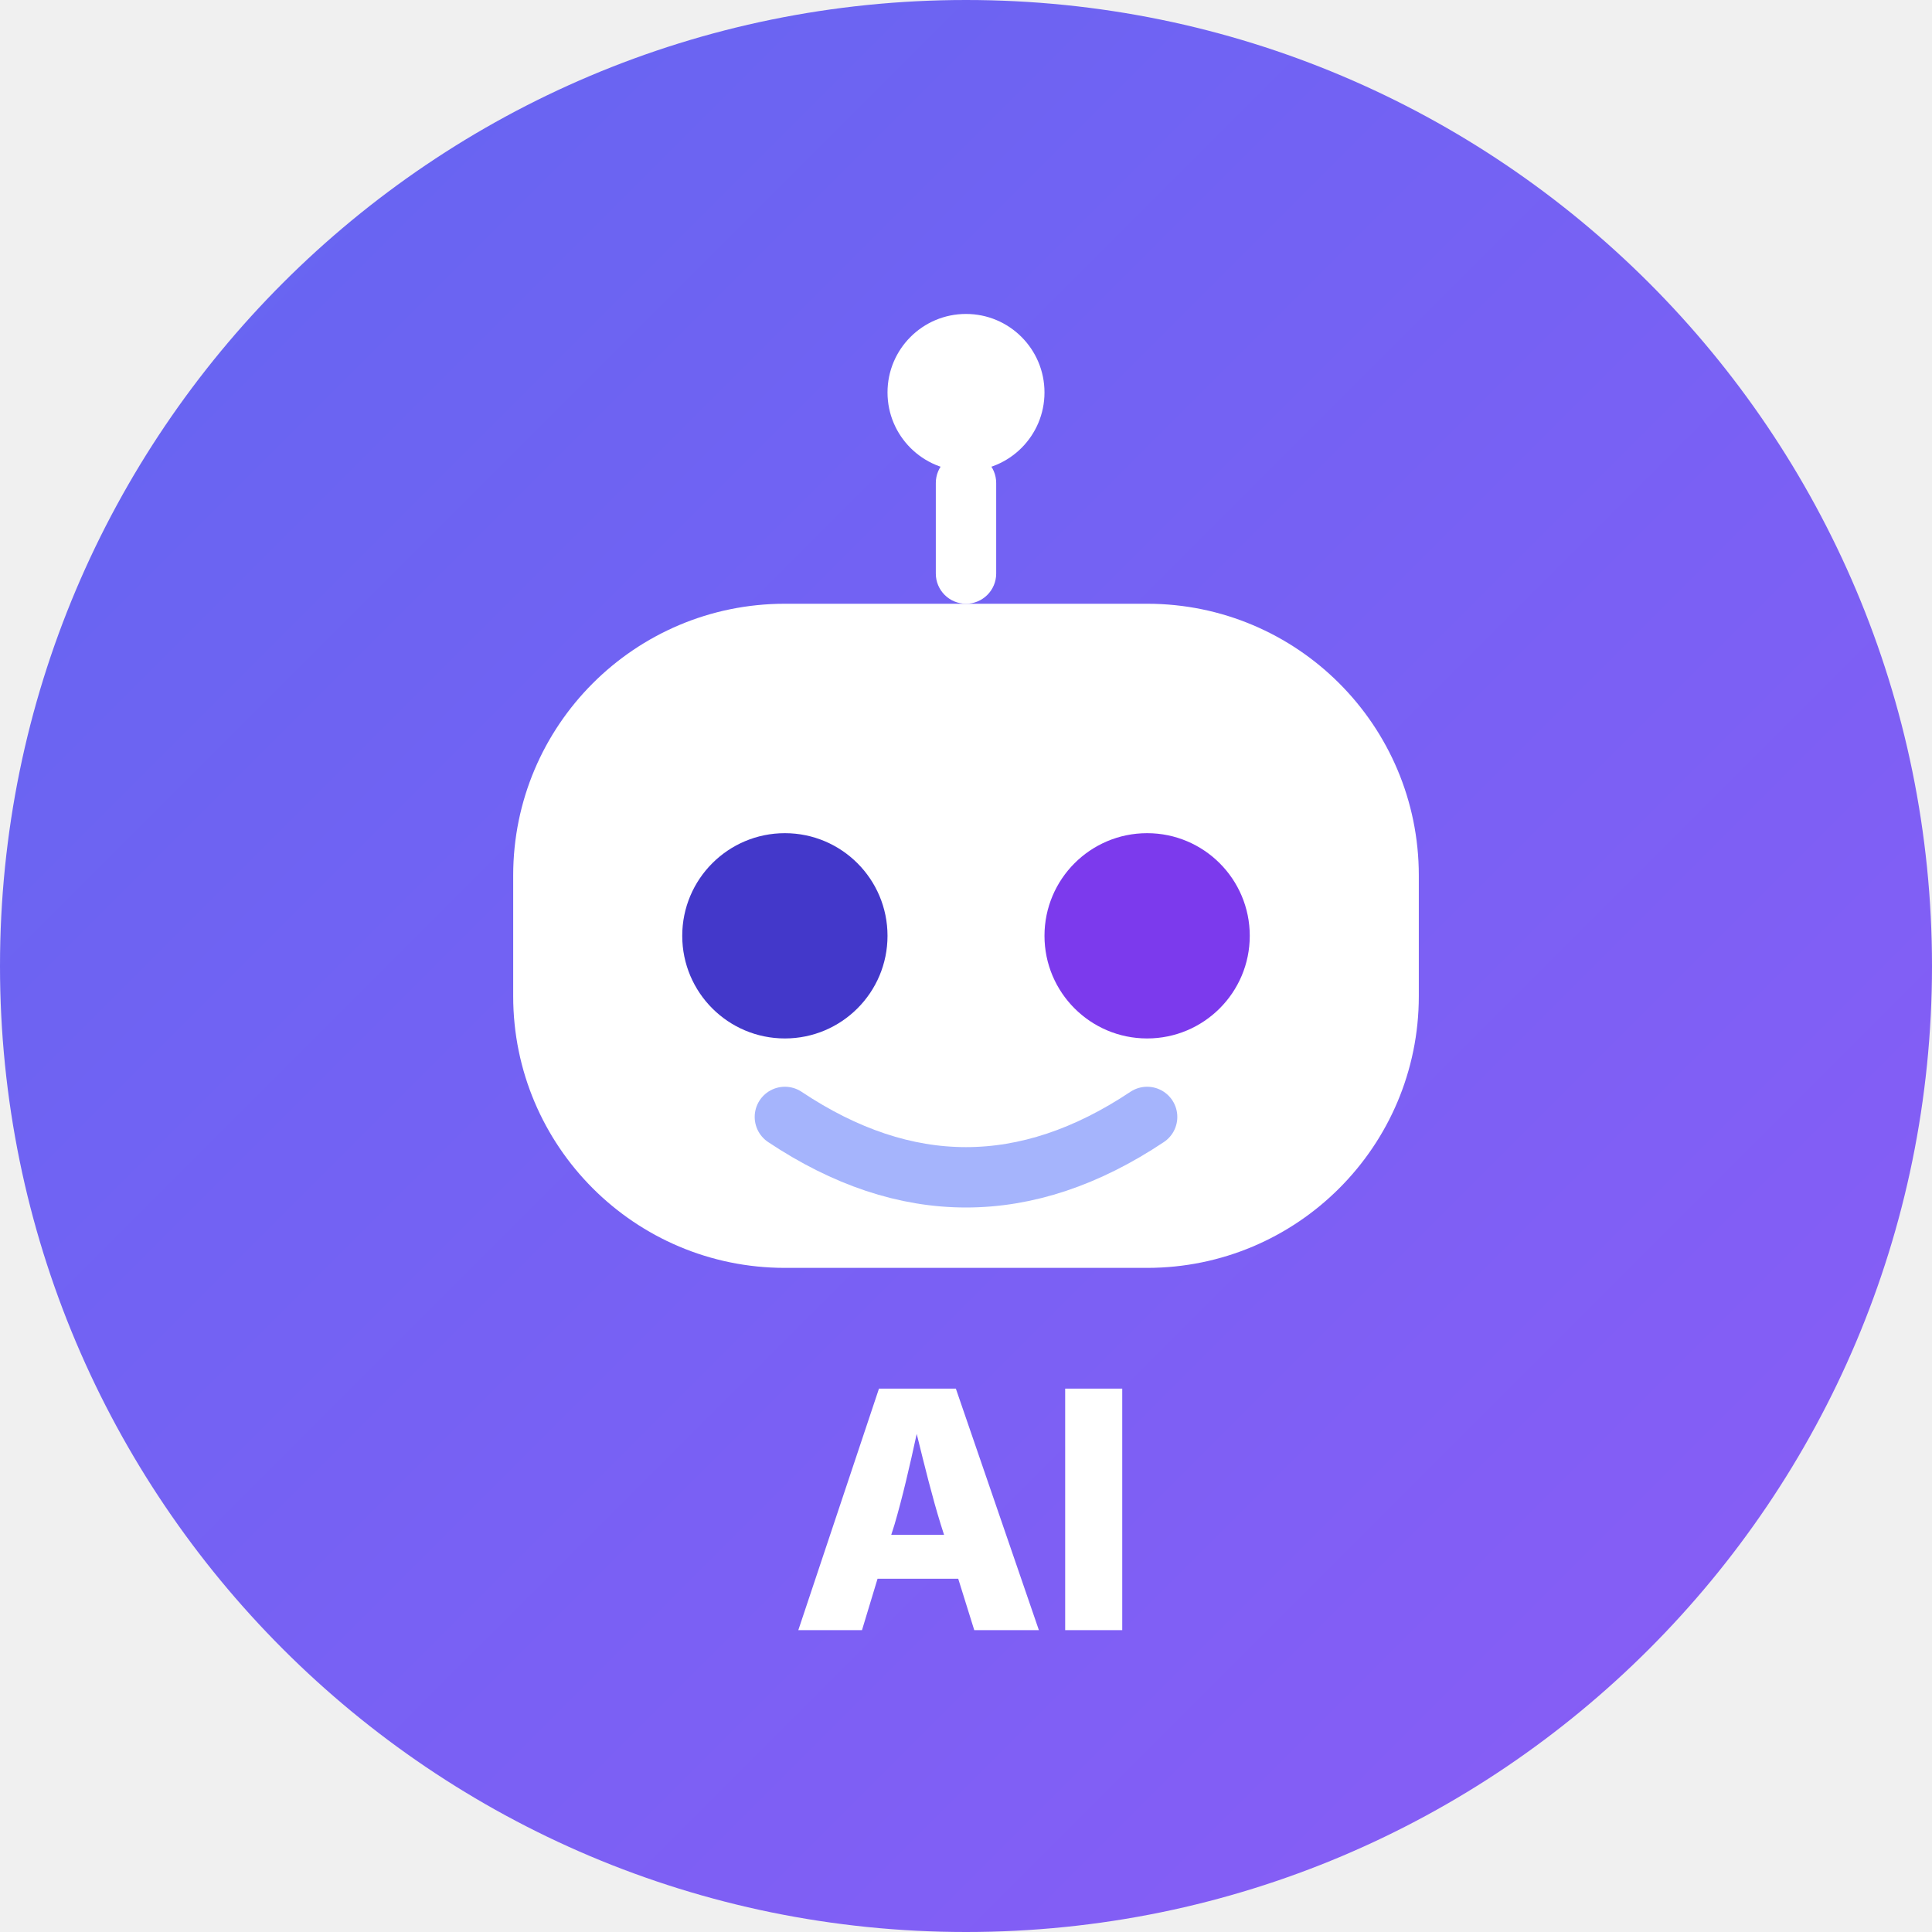
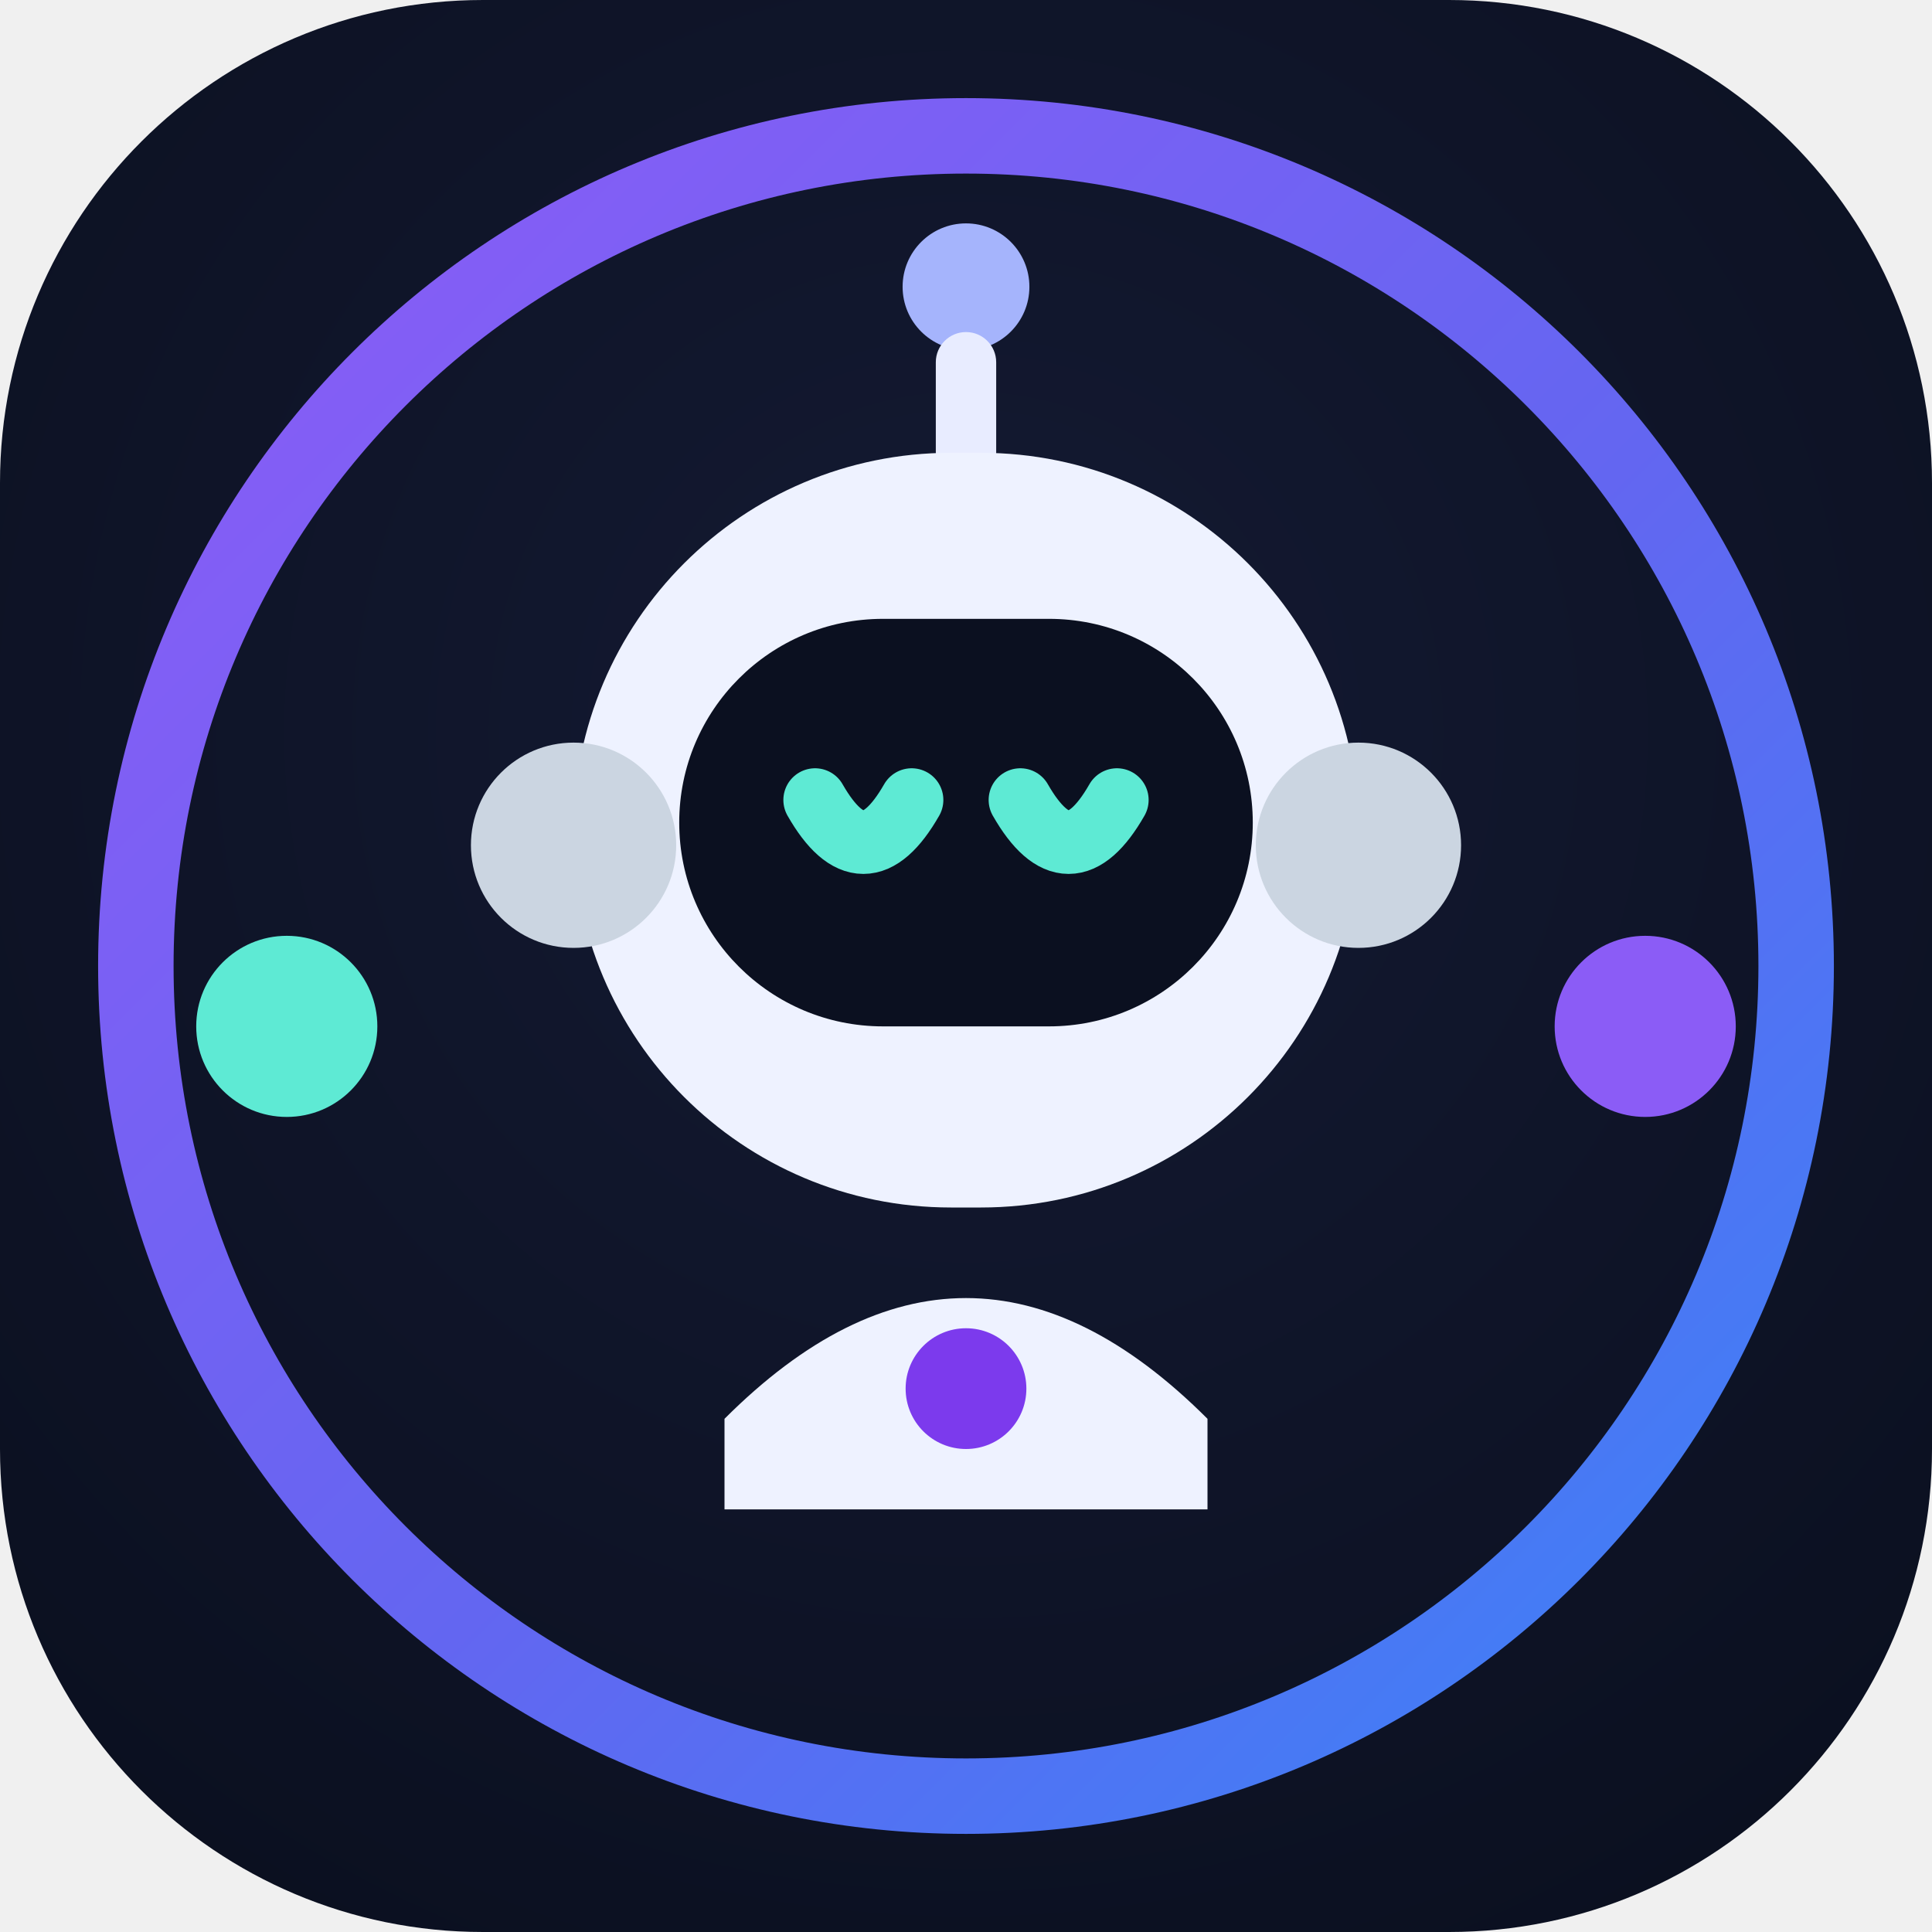
<svg xmlns="http://www.w3.org/2000/svg" viewBox="0 0 64 64" width="64" height="64" role="img" aria-label="StudyAI">
  <defs>
-     <linearGradient id="studyai-g" x1="0" y1="0" x2="64" y2="64" gradientUnits="userSpaceOnUse">
-       <stop offset="0" stop-color="#6366F1" />
-       <stop offset="1" stop-color="#8B5CF6" />
+     <linearGradient id="ring" x1="6" y1="6" x2="58" y2="58" gradientUnits="userSpaceOnUse">
+       <stop offset="0" stop-color="#8B5CF6" />
+       <stop offset="0.55" stop-color="#6366F1" />
+       <stop offset="1" stop-color="#3B82F6" />
    </linearGradient>
+     <radialGradient id="bg" cx="50%" cy="38%" r="70%">
+       <stop offset="0" stop-color="#141a33" />
+       <stop offset="1" stop-color="#0B1020" />
+     </radialGradient>
  </defs>
-   <circle cx="32" cy="32" r="32" fill="url(#studyai-g)" />
-   <circle cx="32" cy="13" r="2.6" fill="#fff" />
-   <rect x="31" y="15" width="2" height="5" rx="1" fill="#fff" />
-   <rect x="17" y="20" width="30" height="22" rx="9" fill="#fff" />
-   <circle cx="26" cy="31" r="3.4" fill="#4338CA" />
-   <circle cx="38" cy="31" r="3.4" fill="#7C3AED" />
-   <path d="M26 37 q6 4 12 0" stroke="#A5B4FC" stroke-width="2" fill="none" stroke-linecap="round" />
-   <text x="32" y="54" text-anchor="middle" font-family="Inter, system-ui, sans-serif" font-size="11" font-weight="800" fill="#fff">AI</text>
+   <rect width="64" height="64" rx="16" fill="url(#bg)" />
+   <circle cx="32" cy="32" r="27.5" fill="none" stroke="url(#ring)" stroke-width="2.5" />
+   <circle cx="9.5" cy="34" r="3" fill="#5EEAD4" />
+   <circle cx="54.5" cy="34" r="3" fill="#8B5CF6" />
+   <circle cx="32" cy="9.5" r="2.1" fill="#A5B4FC" />
+   <rect x="31" y="11" width="2" height="5" rx="1" fill="#E8ECFF" />
+   <rect x="19" y="15" width="26" height="25" rx="12.5" fill="#EEF2FF" />
+   <circle cx="19" cy="28" r="3.4" fill="#CBD5E1" />
+   <circle cx="45" cy="28" r="3.4" fill="#CBD5E1" />
+   <rect x="22.5" y="20.5" width="19" height="13.5" rx="6.75" fill="#0B1020" />
+   <path d="M27 26.5 q1.6 2.8 3.2 0" fill="none" stroke="#5EEAD4" stroke-width="2.1" stroke-linecap="round" />
+   <path d="M33.8 26.5 q1.6 2.8 3.2 0" fill="none" stroke="#5EEAD4" stroke-width="2.1" stroke-linecap="round" />
+   <path d="M24 47 q8 -8 16 0 v3 h-16 z" fill="#EEF2FF" />
+   <circle cx="32" cy="46" r="2" fill="#7C3AED" />
</svg>
